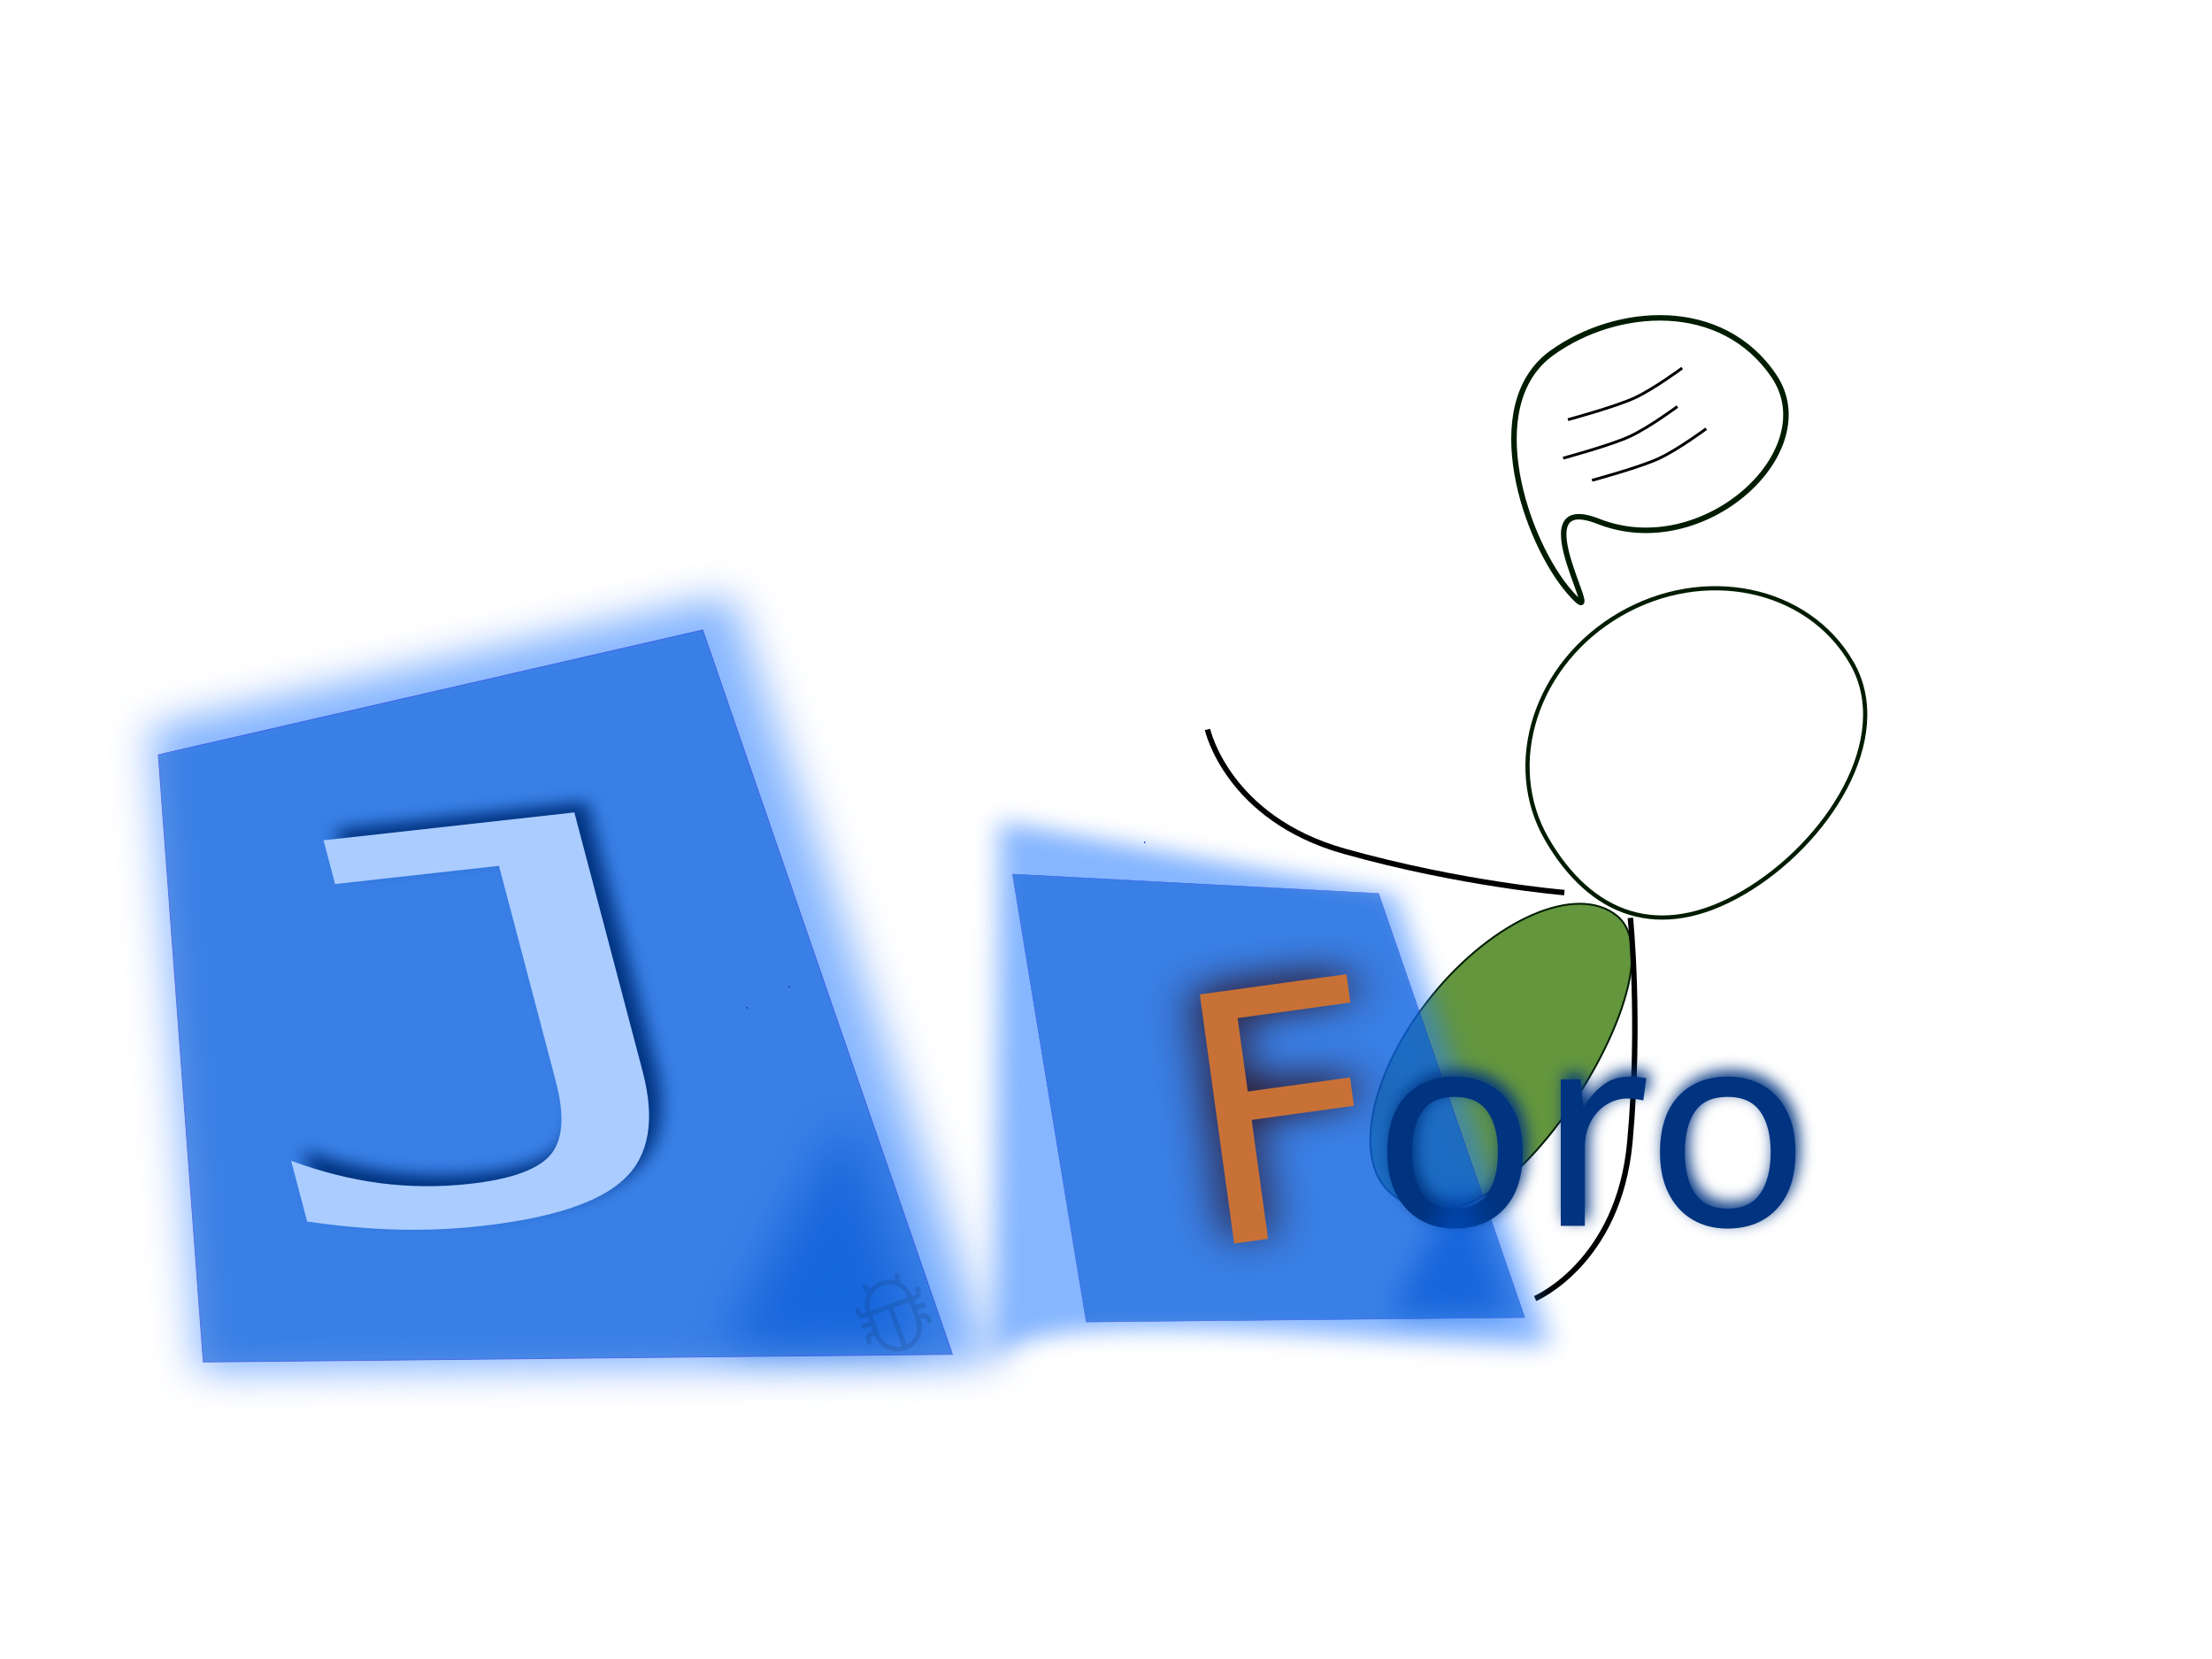
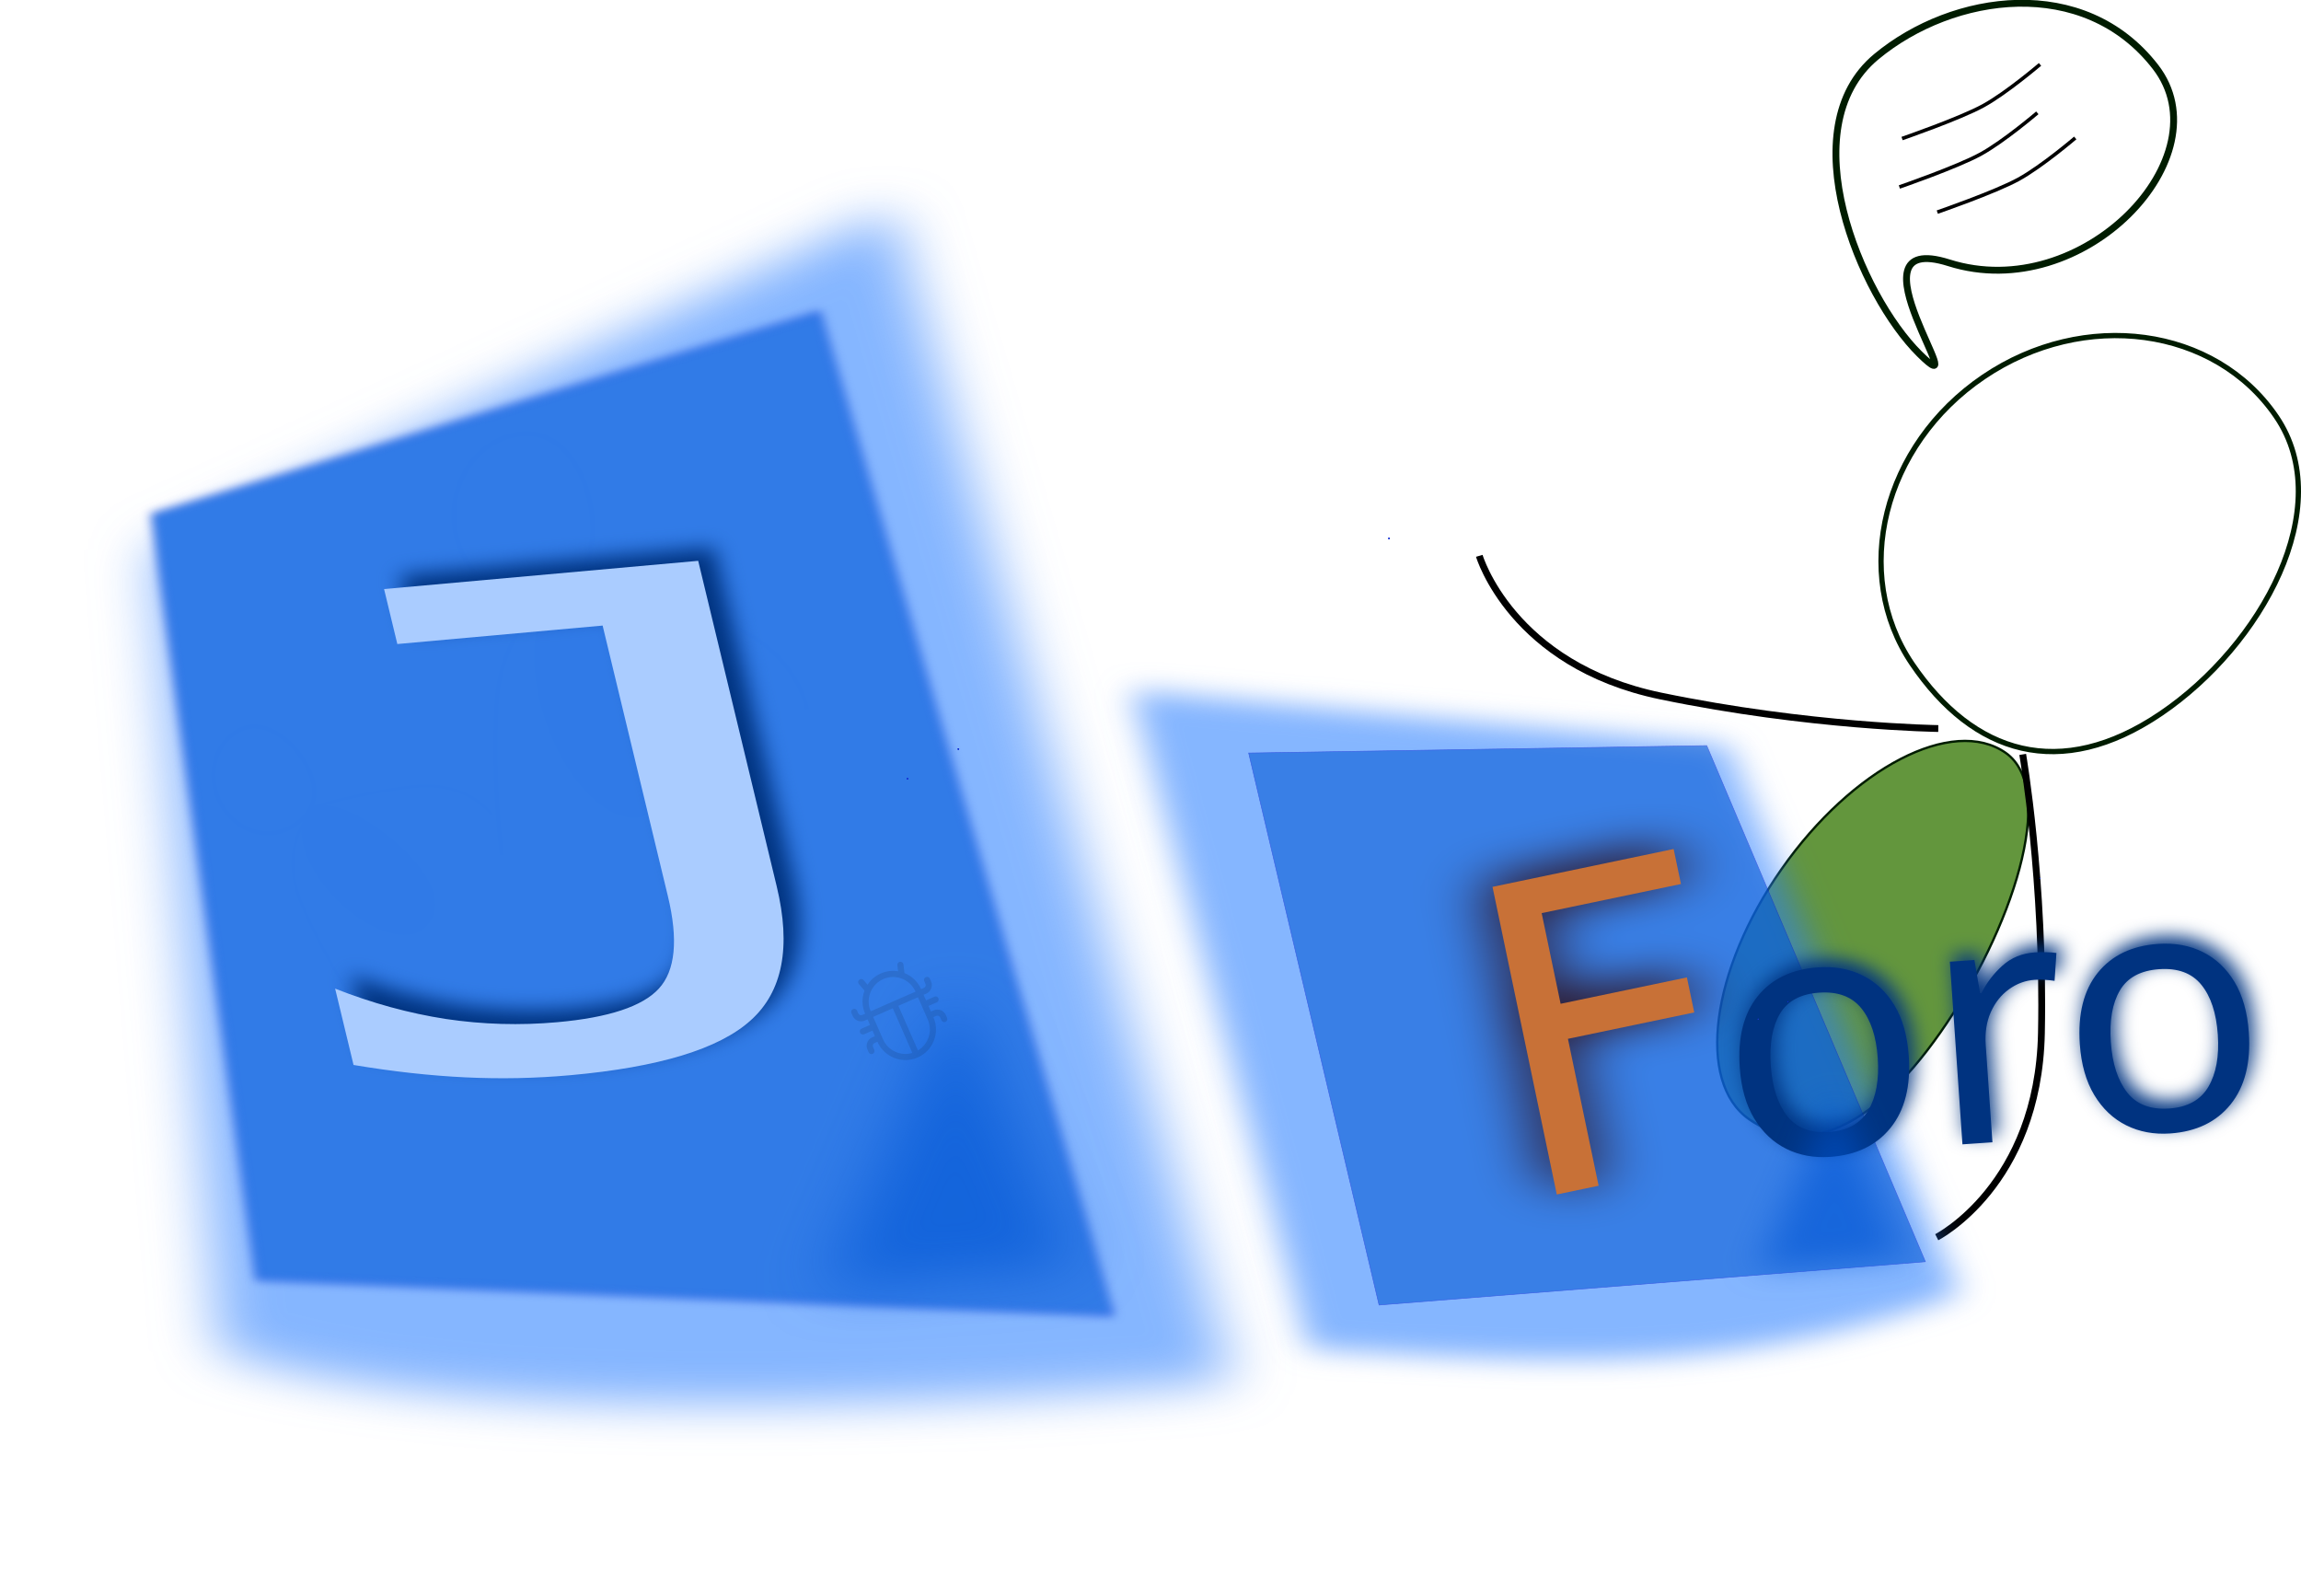
- <svg xmlns="http://www.w3.org/2000/svg" width="400px" height="300px" viewBox="0 0 584.637 342.517" version="1.1" id="svg5">
+ <svg xmlns="http://www.w3.org/2000/svg" width="332.94" height="230.87" viewBox="0 0 486.623 263.59" version="1.1" id="svg5">
  <defs id="defs2">
-     <filter style="color-interpolation-filters:sRGB" id="filter3763" x="-0.063" y="-0.064" width="1.126" height="1.127">
+     <filter style="color-interpolation-filters:sRGB" id="filter3763" x="-0.063" y="-0.052" width="1.126" height="1.104">
      <feGaussianBlur stdDeviation="8.842" id="feGaussianBlur3765" />
    </filter>
    <filter style="color-interpolation-filters:sRGB" id="filter4800" x="-0.281" y="-0.236" width="1.563" height="1.472">
      <feGaussianBlur stdDeviation="13.371" id="feGaussianBlur4802" />
    </filter>
    <filter style="color-interpolation-filters:sRGB" id="filter12802" x="-0.045" y="-0.118" width="1.09" height="1.237">
      <feGaussianBlur stdDeviation="5.653" id="feGaussianBlur12804" />
    </filter>
    <filter style="color-interpolation-filters:sRGB" id="filter20253" x="-0.365" y="-0.215" width="1.729" height="1.429">
      <feGaussianBlur stdDeviation="16.432" id="feGaussianBlur20255" />
    </filter>
    <filter style="color-interpolation-filters:sRGB" id="filter20261" x="-0.002" y="-0.001" width="1.004" height="1.002">
      <feGaussianBlur stdDeviation="0.089" id="feGaussianBlur20263" />
    </filter>
    <filter style="color-interpolation-filters:sRGB" id="filter20265" x="-0.055" y="-0.049" width="1.11" height="1.098">
      <feGaussianBlur stdDeviation="3.528" id="feGaussianBlur20267" />
    </filter>
    <filter style="color-interpolation-filters:sRGB" id="filter20269" x="-0.001" y="-0.001" width="1.002" height="1.002">
      <feGaussianBlur stdDeviation="0.06" id="feGaussianBlur20271" />
    </filter>
    <filter style="color-interpolation-filters:sRGB" id="filter21196" x="-0.003" y="-0.003" width="1.007" height="1.006">
      <feGaussianBlur stdDeviation="0.02" id="feGaussianBlur21198" />
    </filter>
-     <filter style="color-interpolation-filters:sRGB" id="filter21494" x="-0.168" y="-0.169" width="2.128" height="1.309">
+     <filter style="color-interpolation-filters:sRGB" id="filter21494" x="-0.166" y="-0.157" width="2.127" height="1.285">
      <feGaussianBlur stdDeviation="4.392" id="feGaussianBlur21496" />
    </filter>
+     <filter style="color-interpolation-filters:sRGB" id="filter5677" x="-0.015" y="-0.012" width="1.029" height="1.024">
+       <feGaussianBlur stdDeviation="1.685" id="feGaussianBlur5679" />
+     </filter>
  </defs>
-   <g id="layer1" transform="translate(226.0371,65.80391)">
+   <g id="layer1" transform="translate(223.0469,5.973499)">
+     <g id="g6353" transform="matrix(-0.071374,-0.1604368,0.1604368,-0.071374,-81.96731,61.08557)" style="display:inline">
+       <path id="path6345" style="font-size:229.076px;line-height:1.25;font-family:'DejaVu Sans Mono';-inkscape-font-specification:'DejaVu Sans Mono';fill:#ab4f45;fill-opacity:1;stroke:#001c00;stroke-width:1.017;paint-order:fill markers stroke" d="m -176.573,-549.711 c 10.103,26.517 -41.898,66.309 -92.652,85.646 -50.754,19.337 -81.041,10.898 -91.144,-15.62 -10.103,-26.517 22.851,-63.69 73.605,-83.027 50.754,-19.337 100.088,-13.517 110.191,13.001 z" />
+       <path id="path6347" style="font-size:229.076px;line-height:1.25;font-family:'DejaVu Sans Mono';-inkscape-font-specification:'DejaVu Sans Mono';display:inline;fill:none;stroke:#001c00;stroke-width:4.719;stroke-miterlimit:4;stroke-dasharray:none;paint-order:fill markers stroke" d="m -52.975,-584.755 c -4e-6,32.742 -42.189,54.283 -78.699,54.283 -36.51,0 -53.516,-21.542 -53.516,-54.283 10e-6,-32.742 29.597,-59.284 66.107,-59.284 36.51,-10e-6 66.107,26.542 66.107,59.284 z" />
+       <path style="display:inline;fill:none;stroke:#000000;stroke-width:3;stroke-linecap:butt;stroke-linejoin:miter;stroke-miterlimit:4;stroke-dasharray:none;stroke-opacity:1" d="m -396.747,-595.361 c 0,0 55.691,-9.758 122.643,-8.532 66.952,1.226 89.765,45.817 89.765,45.817" id="path6349">
+         <animateTransform from="0,0" to="6,4" dur="0.2s" begin="raya_1_ani.begin" attributeName="transform" id="brazo_derecho_ani" rotate="80" fill="freeze" repeatCount="0" />
+         <animateTransform from="6,4" to="0,0" dur="0.2s" begin="raya_1_ani_1.begin" attributeName="transform" id="brazo_derecho_ani_1" rotate="80" fill="freeze" repeatCount="0" />
+       </path>
+       <path style="display:inline;fill:none;stroke:#000000;stroke-width:3;stroke-linecap:butt;stroke-linejoin:miter;stroke-miterlimit:4;stroke-dasharray:none;stroke-opacity:1" d="m -173.814,-544.321 c 0,0 -6.311,56.186 -26.33,120.087 -20.02,63.901 -69.229,73.242 -69.229,73.242" id="path6351">
+         <animateTransform from="0,0" to="0,-6" dur="0.2s" begin="raya_1_ani.begin" attributeName="transform" id="brazo_izquierdo_ani" rotate="80" fill="freeze" repeatCount="0" />
+         <animateTransform from="0,-6" to="0,0" dur="0.2s" begin="raya_1_ani_1.begin" attributeName="transform" id="brazo_izquierdo_ani_1" rotate="80" fill="freeze" repeatCount="0" />
+       </path>
+     </g>
+     <g id="g4572" transform="matrix(0.00898724,-0.2593538,0.2593538,0.00898724,41.05425,40.33957)" style="display:inline">
+       <path id="path4556" style="font-size:229.076px;line-height:1.25;font-family:'DejaVu Sans Mono';-inkscape-font-specification:'DejaVu Sans Mono';fill:#48265e;fill-opacity:1;stroke:#001c00;stroke-width:1.017;paint-order:fill markers stroke" d="m -176.573,-549.711 c 10.103,26.517 -41.898,66.309 -92.652,85.646 -50.754,19.337 -81.041,10.898 -91.144,-15.62 -10.103,-26.517 22.851,-63.69 73.605,-83.027 50.754,-19.337 100.088,-13.517 110.191,13.001 z" />
+       <path id="path4558" style="font-size:229.076px;line-height:1.25;font-family:'DejaVu Sans Mono';-inkscape-font-specification:'DejaVu Sans Mono';display:inline;fill:none;stroke:#001c00;stroke-width:3.704;stroke-miterlimit:4;stroke-dasharray:none;paint-order:fill markers stroke" d="m -52.975,-584.755 c -4e-6,32.742 -42.189,54.283 -78.699,54.283 -36.51,0 -53.516,-21.542 -53.516,-54.283 10e-6,-32.742 29.597,-59.284 66.107,-59.284 36.51,-10e-6 66.107,26.542 66.107,59.284 z" />
+       <path style="display:inline;fill:none;stroke:#000000;stroke-width:3;stroke-linecap:butt;stroke-linejoin:miter;stroke-miterlimit:4;stroke-dasharray:none;stroke-opacity:1" d="m -396.747,-595.361 c 0,0 55.691,-9.758 122.643,-8.532 66.952,1.226 89.765,45.817 89.765,45.817" id="path4560">
+         <animateTransform from="0,0" to="6,4" dur="0.2s" begin="raya_1_ani.begin" attributeName="transform" id="brazo_derecho_ani" rotate="80" fill="freeze" repeatCount="0" />
+         <animateTransform from="6,4" to="0,0" dur="0.2s" begin="raya_1_ani_1.begin" attributeName="transform" id="brazo_derecho_ani_1" rotate="80" fill="freeze" repeatCount="0" />
+       </path>
+       <path style="display:inline;fill:none;stroke:#000000;stroke-width:3;stroke-linecap:butt;stroke-linejoin:miter;stroke-miterlimit:4;stroke-dasharray:none;stroke-opacity:1" d="m -173.814,-544.321 c 0,0 -6.311,56.186 -26.33,120.087 -20.02,63.901 -69.229,73.242 -69.229,73.242" id="path4562">
+         <animateTransform from="0,0" to="0,-6" dur="0.2s" begin="raya_1_ani.begin" attributeName="transform" id="brazo_izquierdo_ani" rotate="80" fill="freeze" repeatCount="0" />
+         <animateTransform from="0,-6" to="0,0" dur="0.2s" begin="raya_1_ani_1.begin" attributeName="transform" id="brazo_izquierdo_ani_1" rotate="80" fill="freeze" repeatCount="0" />
+       </path>
+     </g>
    <g id="g20307" transform="matrix(0.8547591,-0.00249201,0.00410441,0.5189704,504.0559,185.6852)" style="display:none;opacity:0.225;mix-blend-mode:normal;filter:url(#filter21494)">
      <path id="path20273" style="opacity:0.572;fill:#2a7fff;stroke:#001cce;stroke-width:0.372;paint-order:fill markers stroke;filter:url(#filter3763)" d="m -1049.751,-392.51 282.877,75.011 87.976,336.157 C -791.907,11.226 -1069.794,-46.263 -1084.006,1.714 Z" transform="rotate(-4.35021,-1258.92,-3961.597)" />
      <path id="path20275" style="opacity:0.572;fill:#0055d4;stroke:#001cce;stroke-width:0.351;paint-order:fill markers stroke" d="m -770.735,-380.365 267.336,14.1 106.718,309.649 -320.228,3.284 z" />
      <text xml:space="preserve" style="font-style:normal;font-variant:normal;font-weight:normal;font-stretch:normal;font-size:251.93px;line-height:1.25;font-family:'DejaVu Sans Mono';-inkscape-font-specification:'DejaVu Sans Mono';mix-blend-mode:normal;fill:#2b0000;stroke-width:36.07;filter:url(#filter20253)" x="-618.092" y="-196.085" id="text20279" transform="rotate(-7.855698)">
        <tspan id="tspan20277" style="font-style:normal;font-variant:normal;font-weight:normal;font-stretch:normal;font-family:'DejaVu Sans Mono';-inkscape-font-specification:'DejaVu Sans Mono';fill:#2b0000;stroke-width:36.07" x="-618.092" y="-196.085">F</tspan>
      </text>
      <text xml:space="preserve" style="font-style:normal;font-variant:normal;font-weight:normal;font-stretch:normal;font-size:251.93px;line-height:1.25;font-family:'DejaVu Sans Mono';-inkscape-font-specification:'DejaVu Sans Mono';fill:#c87137;stroke-width:36.07;filter:url(#filter20261)" x="-616.69" y="-192.8" id="text20283" transform="rotate(-7.855698)">
        <tspan id="tspan20281" style="font-style:normal;font-variant:normal;font-weight:normal;font-stretch:normal;font-family:'DejaVu Sans Mono';-inkscape-font-specification:'DejaVu Sans Mono';fill:#c87137;stroke-width:36.07" x="-616.69" y="-192.8">F</tspan>
      </text>
      <text xml:space="preserve" style="font-style:normal;font-variant:normal;font-weight:normal;font-stretch:normal;font-size:199.591px;line-height:1.25;font-family:sans-serif;-inkscape-font-specification:sans-serif;fill:#003380;stroke-width:28.576;filter:url(#filter12802)" x="-505.418" y="-127.77" id="text20287">
        <tspan id="tspan20285" style="font-style:normal;font-variant:normal;font-weight:normal;font-stretch:normal;font-family:sans-serif;-inkscape-font-specification:sans-serif;stroke-width:28.576" x="-505.418" y="-127.77">oro</tspan>
      </text>
      <text xml:space="preserve" style="font-style:normal;font-variant:normal;font-weight:normal;font-stretch:normal;font-size:199.591px;line-height:1.25;font-family:sans-serif;-inkscape-font-specification:sans-serif;fill:#003380;stroke-width:28.576" x="-508.065" y="-123.536" id="text20291">
        <tspan id="tspan20289" style="font-style:normal;font-variant:normal;font-weight:normal;font-stretch:normal;font-family:sans-serif;-inkscape-font-specification:sans-serif;stroke-width:28.576" x="-508.065" y="-123.536">oro</tspan>
      </text>
      <circle id="circle20293" style="fill:#aaccff;stroke:#001cce;stroke-width:0.265" cx="-466.395" cy="-213.706" r="0.147" />
      <circle id="circle20295" style="fill:#aaccff;stroke:#001cce;stroke-width:0.265" cx="-466.395" cy="-213.706" r="0.147" />
      <circle id="circle20297" style="fill:#aaccff;stroke:#001cce;stroke-width:0.265" cx="-484.438" cy="-204.787" r="0.147" />
      <circle id="circle20299" style="fill:#aaccff;stroke:#001cce;stroke-width:0.265" cx="-484.438" cy="-204.787" r="0.147" />
      <circle id="circle20301" style="fill:#aaccff;stroke:#001cce;stroke-width:0.265" cx="-314.489" cy="-275.451" r="0.147" />
      <circle id="circle20303" style="fill:#aaccff;stroke:#001cce;stroke-width:0.265" cx="-314.489" cy="-275.451" r="0.147" />
      <path style="opacity:0.596;mix-blend-mode:normal;fill:#0055d4;fill-opacity:1;stroke:none;stroke-width:0.265px;stroke-linecap:butt;stroke-linejoin:miter;stroke-opacity:1;filter:url(#filter4800)" d="m -741.148,-146.296 34.342,135.961 -114.034,-6.99 z" id="path20305" transform="matrix(0.7394755,-0.05625317,0.05625317,0.7394755,113.995,-92.46188)" />
    </g>
-     <g id="g18214" transform="matrix(0.4157529,-0.2417399,0.2417399,0.4157529,407.5933,314.1006)">
+     <g id="g18214" transform="matrix(0.3981306,-0.2697788,0.2697788,0.3981306,419.7185,287.5362)">
      <path id="path13452" style="font-size:229.076px;line-height:1.25;font-family:'DejaVu Sans Mono';-inkscape-font-specification:'DejaVu Sans Mono';fill:#63963d;fill-opacity:1;stroke:#001c00;stroke-width:1.017;paint-order:fill markers stroke" d="m -176.573,-549.711 c 10.103,26.517 -41.898,66.309 -92.652,85.646 -50.754,19.337 -81.041,10.898 -91.144,-15.62 -10.103,-26.517 22.851,-63.69 73.605,-83.027 50.754,-19.337 100.088,-13.517 110.191,13.001 z" />
      <path id="path12940" style="font-size:229.076px;line-height:1.25;font-family:'DejaVu Sans Mono';-inkscape-font-specification:'DejaVu Sans Mono';display:inline;fill:none;stroke:#001c00;stroke-width:2.311;stroke-miterlimit:4;stroke-dasharray:none;paint-order:fill markers stroke" d="m 4.881,-605.2 c -6e-6,47.938 -61.77,79.477 -115.224,79.477 -53.455,0 -78.353,-31.539 -78.353,-79.477 1e-5,-47.938 43.334,-86.799 96.789,-86.799 53.455,-10e-6 96.789,38.861 96.789,86.799 z" />
      <path style="display:inline;fill:none;stroke:#000000;stroke-width:3;stroke-linecap:butt;stroke-linejoin:miter;stroke-miterlimit:4;stroke-dasharray:none;stroke-opacity:1" d="m -195.102,-575.189 c 0,0 -46.401,-32.306 -93.057,-80.34 -46.656,-48.034 -31.436,-95.754 -31.436,-95.754" id="brazo_derecho">
        <animateTransform from="0,0" to="6,4" dur="0.2s" begin="raya_1_ani.begin" attributeName="transform" id="brazo_derecho_ani" rotate="80" fill="freeze" repeatCount="0" />
        <animateTransform from="6,4" to="0,0" dur="0.2s" begin="raya_1_ani_1.begin" attributeName="transform" id="brazo_derecho_ani_1" rotate="80" fill="freeze" repeatCount="0" />
      </path>
      <path style="display:inline;fill:none;stroke:#000000;stroke-width:3;stroke-linecap:butt;stroke-linejoin:miter;stroke-miterlimit:4;stroke-dasharray:none;stroke-opacity:1" d="m -170.753,-544.948 c 0,0 -23.29,51.519 -61.998,106.162 -38.708,54.642 -88.404,48.391 -88.404,48.391" id="path18128">
        <animateTransform from="0,0" to="0,-6" dur="0.2s" begin="raya_1_ani.begin" attributeName="transform" id="brazo_izquierdo_ani" rotate="80" fill="freeze" repeatCount="0" />
        <animateTransform from="0,-6" to="0,0" dur="0.2s" begin="raya_1_ani_1.begin" attributeName="transform" id="brazo_izquierdo_ani_1" rotate="80" fill="freeze" repeatCount="0" />
      </path>
      <path id="path18216" style="font-size:229.076px;line-height:1.25;font-family:'DejaVu Sans Mono';-inkscape-font-specification:'DejaVu Sans Mono';display:inline;fill:none;stroke:#001c00;stroke-width:3.015;stroke-miterlimit:4;stroke-dasharray:none;paint-order:fill markers stroke" d="m 47.159,-762.503 c 3.159,49.734 -85.124,68.965 -123.513,20.39 -30.591,-38.709 -26.117,61.674 -33.194,25.908 -7.077,-35.766 8.376,-114.088 57.647,-118.843 43.621,-4.21 95.805,21.306 99.06,72.545 z">
        <animateTransform from="0,0" to="-6,7" dur="0.5s" begin="raya_1_ani.begin" attributeName="transform" id="circulo_rayas_ani" repeatCount="indefinite" />
        <animateTransform from="-6,7" to="0,0" dur="0.5s" begin="raya_1_ani_1.begin" attributeName="transform" id="circulo_rayas_ani_1" repeatCount="0" fill="freeze" />
      </path>
      <path style="display:inline;fill:none;stroke:#000000;stroke-width:1.565;stroke-linecap:butt;stroke-linejoin:miter;stroke-miterlimit:4;stroke-dasharray:none;stroke-opacity:1" d="m -62.755,-798.896 c 0,0 25.995,7.005 37.701,8.094 11.706,1.089 30.808,-1.059 30.808,-1.059" id="path19118">
        <animate id="raya_1_ani" attributeName="opacity" from="1" to="0" begin="" dur="1s" fill="freeze" repeatCount="indefinite" />
        <animate id="raya_1_ani_1" attributeName="opacity" from="0" to="1" begin="" dur="1s" fill="freeze" repeatCount="" />
      </path>
      <path style="display:inline;fill:none;stroke:#000000;stroke-width:1.565;stroke-linecap:butt;stroke-linejoin:miter;stroke-miterlimit:4;stroke-dasharray:none;stroke-opacity:1" d="m -75.682,-781.927 c 0,0 25.995,7.005 37.701,8.094 11.706,1.089 30.808,-1.059 30.808,-1.059" id="path19451">
        <animate id="raya_1_ani_2" attributeName="opacity" from="1" to="0" begin="raya_1_ani.begin" dur="1.3s" fill="freeze" repeatCount="indefinite" />
        <animate id="raya_1_ani_3" attributeName="opacity" from="0" to="1" begin="raya_1_ani_1.begin" dur="1.3s" fill="freeze" repeatCount="" />
      </path>
      <path style="display:inline;fill:none;stroke:#000000;stroke-width:1.565;stroke-linecap:butt;stroke-linejoin:miter;stroke-miterlimit:4;stroke-dasharray:none;stroke-opacity:1" d="m -68.076,-763.426 c 0,0 25.995,7.005 37.701,8.094 11.706,1.089 30.808,-1.059 30.808,-1.059" id="path19453">
        <animate id="raya_1_ani_4" attributeName="opacity" from="1" to="0" begin="raya_1_ani_2.begin" dur="1.8s" fill="freeze" repeatCount="indefinite" />
        <animate id="raya_1_ani_5" attributeName="opacity" from="0" to="1" begin="raya_1_ani_3.begin" dur="1.8s" fill="freeze" repeatCount="" />
      </path>
    </g>
-     <g id="g3771" transform="matrix(0.6164957,-0.04689789,0.04689789,0.6164957,454.4862,213.0761)">
-       <path id="rect2067" style="opacity:0.572;fill:#2a7fff;stroke:#001cce;stroke-width:0.372;paint-order:fill markers stroke;filter:url(#filter3763)" d="m -1016.155,-295.617 250.485,-37.712 87.976,336.157 -339.024,-22.297 z" />
-       <path id="path3644" style="opacity:0.572;fill:#0055d4;stroke:#001cce;stroke-width:0.351;paint-order:fill markers stroke" d="m -1014.39,-283.769 236.1,-35.546 82.923,316.852 -319.555,-21.016 z" />
-       <g aria-label="J" id="text980-36" style="font-size:229.076px;line-height:1.25;font-family:'DejaVu Sans Mono';-inkscape-font-specification:'DejaVu Sans Mono';fill:#003380;stroke-width:5.727" transform="translate(0.04079439,-0.5362622)">
+     <g id="g3771" transform="matrix(0.6118065,-0.08921392,0.08921392,0.6118065,454.9636,148.918)" style="display:inline">
+       <path id="rect2067" style="opacity:0.572;fill:#2a7fff;stroke:#001cce;stroke-width:0.372;paint-order:fill markers stroke;filter:url(#filter3763)" d="m -1015.606,-270.966 266.701,-79.03 57.192,412.746 c 0,0 -247.779,-12.615 -340.905,-60.046 z" />
+       <path id="path3644" style="opacity:0.994;fill:#307ae7;fill-opacity:1;stroke:#001cce;stroke-width:0.351;paint-order:fill markers stroke;filter:url(#filter5677)" d="m -1014.39,-283.769 236.1,-35.546 49.792,354.235 -288.22,-54.388 z" />
+       <g aria-label="J" id="text980-36" style="font-size:229.076px;line-height:1.25;font-family:'DejaVu Sans Mono';-inkscape-font-specification:'DejaVu Sans Mono';fill:#003380;stroke-width:5.727" transform="rotate(5.155439,-882.2821,-162.6151)">
        <path d="m -960.496,-83.8 -4.858,-26.413 q 18.496,8.479 37.278,12.443 18.762,3.852 37.994,3.182 26.445,-0.921 35.278,-9.564 8.997,-8.761 4.819,-31.48 l -17.207,-93.564 -70.459,2.454 -3.499,-19.026 107.815,-3.755 20.707,112.59 q 5.804,31.561 -11.39,45.338 -17.01,13.771 -62.688,15.361 -17.753,0.618 -35.775,-1.232 -18.021,-1.85 -38.016,-6.335 z" id="path2629" style="fill:#003380;stroke-width:7.389;filter:url(#filter20265)" />
        <path d="m -966.134,-79.453 -4.858,-26.413 q 18.496,8.479 37.278,12.443 18.762,3.852 37.994,3.182 26.445,-0.921 35.278,-9.564 8.997,-8.761 4.819,-31.48 l -17.207,-93.564 -70.459,2.454 -3.499,-19.026 107.815,-3.755 20.707,112.59 q 5.804,31.561 -11.39,45.338 -17.01,13.771 -62.688,15.361 -17.753,0.618 -35.775,-1.232 -18.021,-1.85 -38.016,-6.335 z" id="path3872" style="fill:#aaccff;stroke-width:7.389;filter:url(#filter20269)" />
      </g>
      <circle id="path4287" style="fill:#aaccff;stroke:#001cce;stroke-width:0.265" cx="-763.265" cy="-106.801" r="0.147" transform="rotate(4.350209)" />
      <circle id="path4289" style="fill:#aaccff;stroke:#001cce;stroke-width:0.265" cx="-763.265" cy="-106.801" r="0.147" transform="rotate(4.350209)" />
      <circle id="path4291" style="fill:#aaccff;stroke:#001cce;stroke-width:0.265" cx="-781.308" cy="-97.882" r="0.147" transform="rotate(4.350209)" />
      <circle id="path4293" style="fill:#aaccff;stroke:#001cce;stroke-width:0.265" cx="-781.308" cy="-97.882" r="0.147" transform="rotate(4.350209)" />
-       <circle id="path4295" style="fill:#aaccff;stroke:#001cce;stroke-width:0.265" cx="-611.36" cy="-168.546" r="0.147" transform="rotate(4.350209)" />
+       <circle id="path4295" style="display:inline;fill:#aaccff;stroke:#001cce;stroke-width:0.265" cx="-611.36" cy="-168.546" r="0.147" transform="rotate(4.350209)" />
      <circle id="path4297" style="fill:#aaccff;stroke:#001cce;stroke-width:0.265" cx="-611.36" cy="-168.546" r="0.147" transform="rotate(4.350209)" />
-       <path style="opacity:0.596;mix-blend-mode:normal;fill:#0055d4;fill-opacity:1;stroke:none;stroke-width:0.265px;stroke-linecap:butt;stroke-linejoin:miter;stroke-opacity:1;filter:url(#filter4800)" d="m -741.148,-146.296 34.342,135.961 -114.034,-6.99 z" id="path4369" transform="matrix(0.741612,0,0,0.741612,-183.4441,0.5304734)" />
+       <path style="opacity:0.596;mix-blend-mode:normal;fill:#0055d4;fill-opacity:1;stroke:none;stroke-width:0.265px;stroke-linecap:butt;stroke-linejoin:miter;stroke-opacity:1;filter:url(#filter4800)" d="m -741.148,-146.296 34.342,135.961 -114.034,-6.99 z" id="path4369" transform="matrix(0.741612,0,0,0.741612,-215.6083,24.50802)" />
    </g>
-     <g id="g17300" transform="matrix(0.3618941,0,0,0.3618941,320.5056,254.9158)">
-       <path id="path4840" style="opacity:0.572;fill:#2a7fff;stroke:#001cce;stroke-width:0.372;paint-order:fill markers stroke;filter:url(#filter3763)" d="m -1049.751,-392.51 282.877,75.011 87.976,336.157 C -791.907,11.226 -1069.794,-46.263 -1084.006,1.714 Z" transform="rotate(-4.35021,-1258.92,-3961.597)" />
+     <g id="g17300" transform="matrix(0.361036,-0.02490554,0.02490554,0.361036,328.7642,234.4851)">
+       <path id="path4840" style="opacity:0.572;fill:#2a7fff;stroke:#001cce;stroke-width:0.372;paint-order:fill markers stroke;filter:url(#filter3763)" d="m -1105.824,-399.563 338.95,82.064 87.976,336.157 C -814.616,47.6 -916.896,25.041 -1059.231,-4.502 Z" transform="rotate(-4.35021,-1258.92,-3961.597)" />
      <path id="path4842" style="opacity:0.572;fill:#0055d4;stroke:#001cce;stroke-width:0.351;paint-order:fill markers stroke" d="m -770.735,-380.365 267.336,14.1 106.718,309.649 -320.228,3.284 z" />
      <text xml:space="preserve" style="font-style:normal;font-variant:normal;font-weight:normal;font-stretch:normal;font-size:251.93px;line-height:1.25;font-family:'DejaVu Sans Mono';-inkscape-font-specification:'DejaVu Sans Mono';mix-blend-mode:normal;fill:#2b0000;stroke-width:36.07;filter:url(#filter20253)" x="-618.092" y="-196.085" id="text20233" transform="rotate(-7.855698)">
        <tspan id="tspan20231" style="font-style:normal;font-variant:normal;font-weight:normal;font-stretch:normal;font-family:'DejaVu Sans Mono';-inkscape-font-specification:'DejaVu Sans Mono';fill:#2b0000;stroke-width:36.07" x="-618.092" y="-196.085">F</tspan>
      </text>
      <text xml:space="preserve" style="font-style:normal;font-variant:normal;font-weight:normal;font-stretch:normal;font-size:251.93px;line-height:1.25;font-family:'DejaVu Sans Mono';-inkscape-font-specification:'DejaVu Sans Mono';fill:#c87137;stroke-width:36.07;filter:url(#filter20261)" x="-616.69" y="-192.8" id="text6286" transform="rotate(-7.855698)">
        <tspan id="tspan6284" style="font-style:normal;font-variant:normal;font-weight:normal;font-stretch:normal;font-family:'DejaVu Sans Mono';-inkscape-font-specification:'DejaVu Sans Mono';fill:#c87137;stroke-width:36.07" x="-616.69" y="-192.8">F</tspan>
      </text>
      <text xml:space="preserve" style="font-style:normal;font-variant:normal;font-weight:normal;font-stretch:normal;font-size:199.591px;line-height:1.25;font-family:sans-serif;-inkscape-font-specification:sans-serif;fill:#003380;stroke-width:28.576;filter:url(#filter12802)" x="-505.418" y="-127.77" id="text12800">
        <tspan id="tspan12798" style="font-style:normal;font-variant:normal;font-weight:normal;font-stretch:normal;font-family:sans-serif;-inkscape-font-specification:sans-serif;stroke-width:28.576" x="-505.418" y="-127.77">oro</tspan>
      </text>
      <text xml:space="preserve" style="font-style:normal;font-variant:normal;font-weight:normal;font-stretch:normal;font-size:199.591px;line-height:1.25;font-family:sans-serif;-inkscape-font-specification:sans-serif;fill:#003380;stroke-width:28.576" x="-508.065" y="-123.536" id="text10980">
        <tspan id="tspan10978" style="font-style:normal;font-variant:normal;font-weight:normal;font-stretch:normal;font-family:sans-serif;-inkscape-font-specification:sans-serif;stroke-width:28.576" x="-508.065" y="-123.536">oro</tspan>
      </text>
      <circle id="circle4850" style="fill:#aaccff;stroke:#001cce;stroke-width:0.265" cx="-466.395" cy="-213.706" r="0.147" />
      <circle id="circle4852" style="fill:#aaccff;stroke:#001cce;stroke-width:0.265" cx="-466.395" cy="-213.706" r="0.147" />
      <circle id="circle4854" style="fill:#aaccff;stroke:#001cce;stroke-width:0.265" cx="-484.438" cy="-204.787" r="0.147" />
      <circle id="circle4856" style="fill:#aaccff;stroke:#001cce;stroke-width:0.265" cx="-484.438" cy="-204.787" r="0.147" />
      <circle id="circle4858" style="fill:#aaccff;stroke:#001cce;stroke-width:0.265" cx="-314.489" cy="-275.451" r="0.147" />
      <circle id="circle4860" style="fill:#aaccff;stroke:#001cce;stroke-width:0.265" cx="-314.489" cy="-275.451" r="0.147" />
      <path style="opacity:0.596;mix-blend-mode:normal;fill:#0055d4;fill-opacity:1;stroke:none;stroke-width:0.265px;stroke-linecap:butt;stroke-linejoin:miter;stroke-opacity:1;filter:url(#filter4800)" d="m -741.148,-146.296 34.342,135.961 -114.034,-6.99 z" id="path4862" transform="matrix(0.7394755,-0.05625317,0.05625317,0.7394755,113.995,-92.46188)" />
    </g>
-     <g style="opacity:0.107;fill:currentColor;filter:url(#filter21196)" id="g1117-5" transform="matrix(1.217315,-0.4371754,0.4371754,1.217315,-14.33445,215.4597)">
-       <path d="m 9.291,11.859 a 0.5,0.5 0 0 1 0.623,0.333 l 0.291,0.956 a 4.979,4.979 0 0 1 2.731,-0.811 c 1.007,0 1.946,0.298 2.731,0.811 l 0.29,-0.956 a 0.5,0.5 0 1 1 0.957,0.29 l -0.41,1.352 a 4.985,4.985 0 0 1 1.432,3.503 h 0.5 a 0.5,0.5 0 0 0 0.5,-0.5 v -0.5 a 0.5,0.5 0 0 1 1,0 v 0.5 a 1.5,1.5 0 0 1 -1.5,1.5 h -0.5 v 1 h 1.5 a 0.5,0.5 0 0 1 0,1 h -1.5 v 1 h 0.5 a 1.5,1.5 0 0 1 1.5,1.5 v 0.5 a 0.5,0.5 0 1 1 -1,0 v -0.5 a 0.5,0.5 0 0 0 -0.5,-0.5 h -0.5 a 5,5 0 0 1 -10,0 h -0.5 a 0.5,0.5 0 0 0 -0.5,0.5 v 0.5 a 0.5,0.5 0 1 1 -1,0 v -0.5 a 1.5,1.5 0 0 1 1.5,-1.5 h 0.5 v -1 h -1.5 a 0.5,0.5 0 0 1 0,-1 h 1.5 v -1 h -0.5 a 1.5,1.5 0 0 1 -1.5,-1.5 v -0.5 a 0.5,0.5 0 0 1 1,0 v 0.5 a 0.5,0.5 0 0 0 0.5,0.5 h 0.5 c 0,-1.364 0.547,-2.601 1.432,-3.503 l -0.41,-1.352 a 0.5,0.5 0 0 1 0.333,-0.623 z m -0.355,6.478 v 4 a 4,4 0 0 0 3.5,3.97 v -7.97 z m 4.5,0 v 7.97 a 4,4 0 0 0 3.5,-3.97 v -4 z m 3.5,-1 a 3.989,3.989 0 0 0 -1.334,-2.982 3.983,3.983 0 0 0 -2.666,-1.018 3.983,3.983 0 0 0 -2.667,1.018 3.989,3.989 0 0 0 -1.333,2.982 z" id="path1108-3" />
+     <g style="display:inline;opacity:0.107;fill:currentColor;filter:url(#filter21196)" id="g1117-5" transform="matrix(1.184342,-0.5199145,0.5199145,1.184342,-14.75919,152.068)">
+       <path d="m -22.614,0.4 a 0.5,0.5 0 0 1 0.623,0.333 l 0.291,0.956 a 4.979,4.979 0 0 1 2.731,-0.811 c 1.007,0 1.946,0.298 2.731,0.811 l 0.29,-0.956 a 0.5,0.5 0 1 1 0.957,0.29 l -0.41,1.352 a 4.985,4.985 0 0 1 1.432,3.503 h 0.5 a 0.5,0.5 0 0 0 0.5,-0.5 v -0.5 a 0.5,0.5 0 0 1 1,0 v 0.5 a 1.5,1.5 0 0 1 -1.5,1.5 h -0.5 v 1 h 1.5 a 0.5,0.5 0 0 1 0,1 h -1.5 v 1 h 0.5 a 1.5,1.5 0 0 1 1.5,1.5 v 0.5 a 0.5,0.5 0 1 1 -1,0 v -0.5 a 0.5,0.5 0 0 0 -0.5,-0.5 h -0.5 a 5,5 0 0 1 -10,0 h -0.5 a 0.5,0.5 0 0 0 -0.5,0.5 v 0.5 a 0.5,0.5 0 1 1 -1,0 v -0.5 a 1.5,1.5 0 0 1 1.5,-1.5 h 0.5 V 8.878 h -1.5 a 0.5,0.5 0 0 1 0,-1 h 1.5 v -1 h -0.5 a 1.5,1.5 0 0 1 -1.5,-1.5 v -0.5 a 0.5,0.5 0 0 1 1,0 v 0.5 a 0.5,0.5 0 0 0 0.5,0.5 h 0.5 c 0,-1.364 0.547,-2.601 1.432,-3.503 l -0.41,-1.352 a 0.5,0.5 0 0 1 0.333,-0.623 z m -0.355,6.478 V 10.878 a 4,4 0 0 0 3.5,3.97 V 6.878 Z m 4.5,0 V 14.848 a 4,4 0 0 0 3.5,-3.97 V 6.878 Z m 3.5,-1 a 3.989,3.989 0 0 0 -1.334,-2.982 3.983,3.983 0 0 0 -2.666,-1.018 3.983,3.983 0 0 0 -2.667,1.018 3.989,3.989 0 0 0 -1.333,2.982 z" id="path1108-3" />
    </g>
  </g>
</svg>
